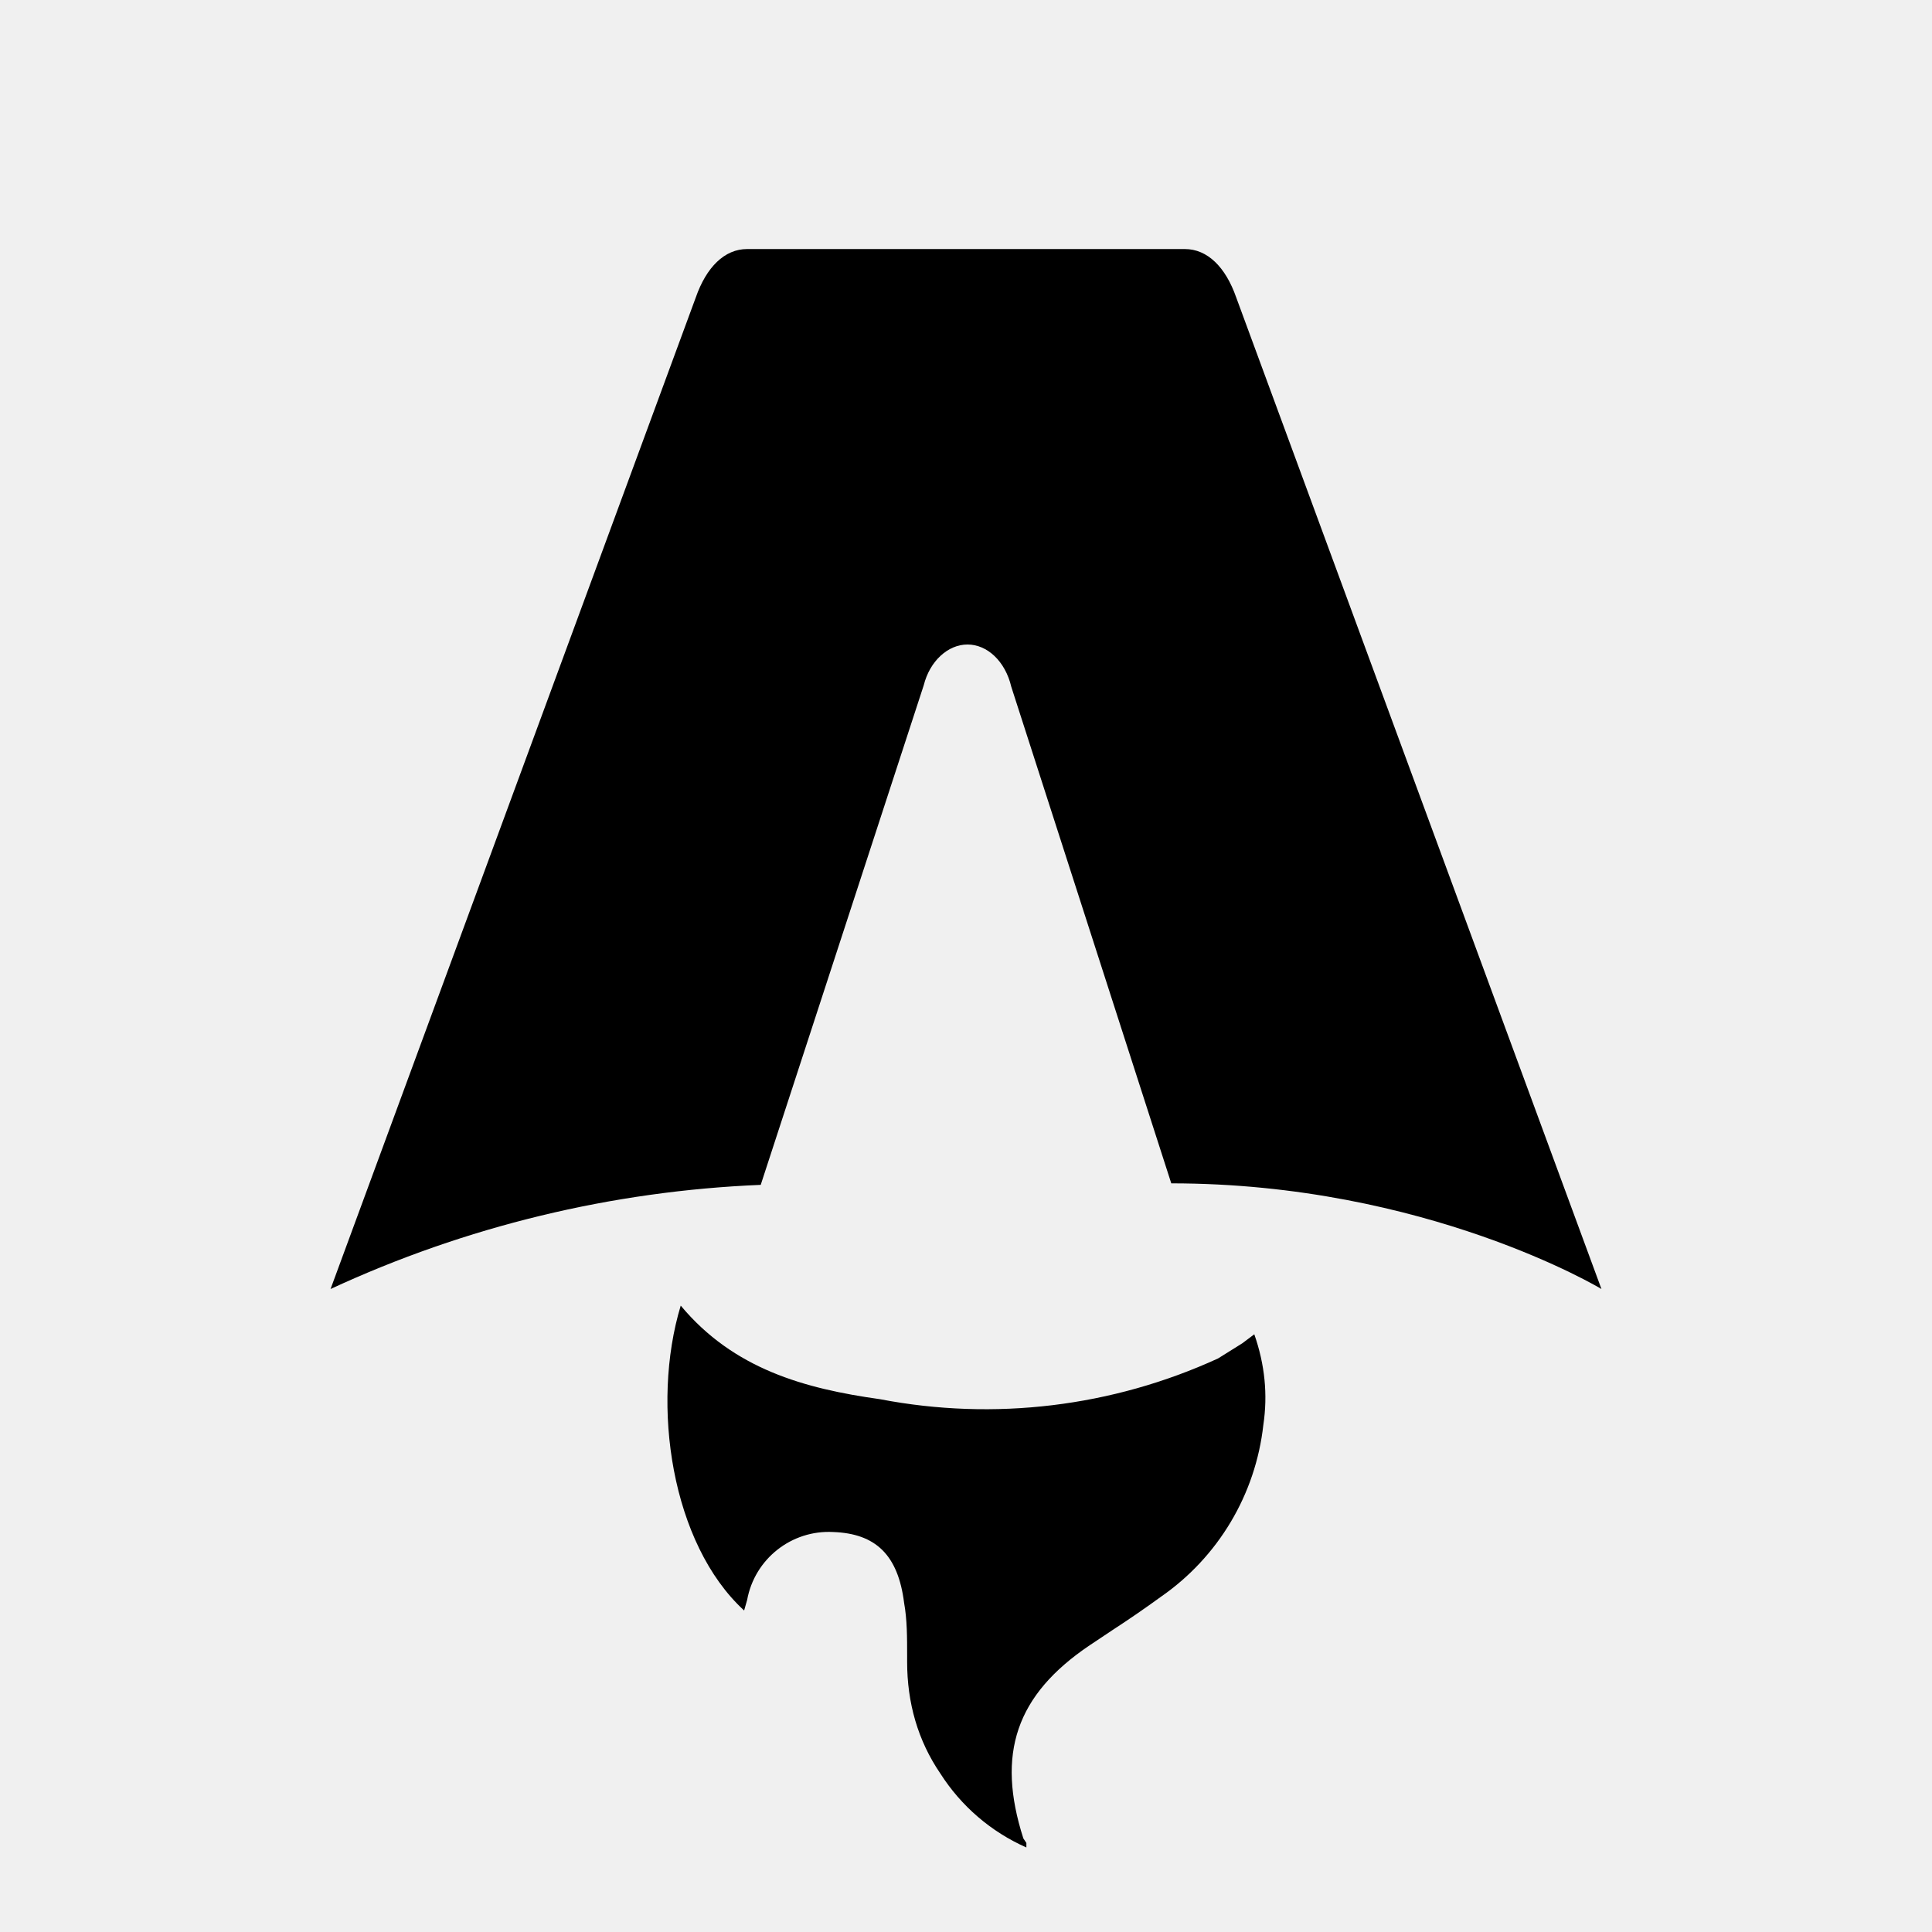
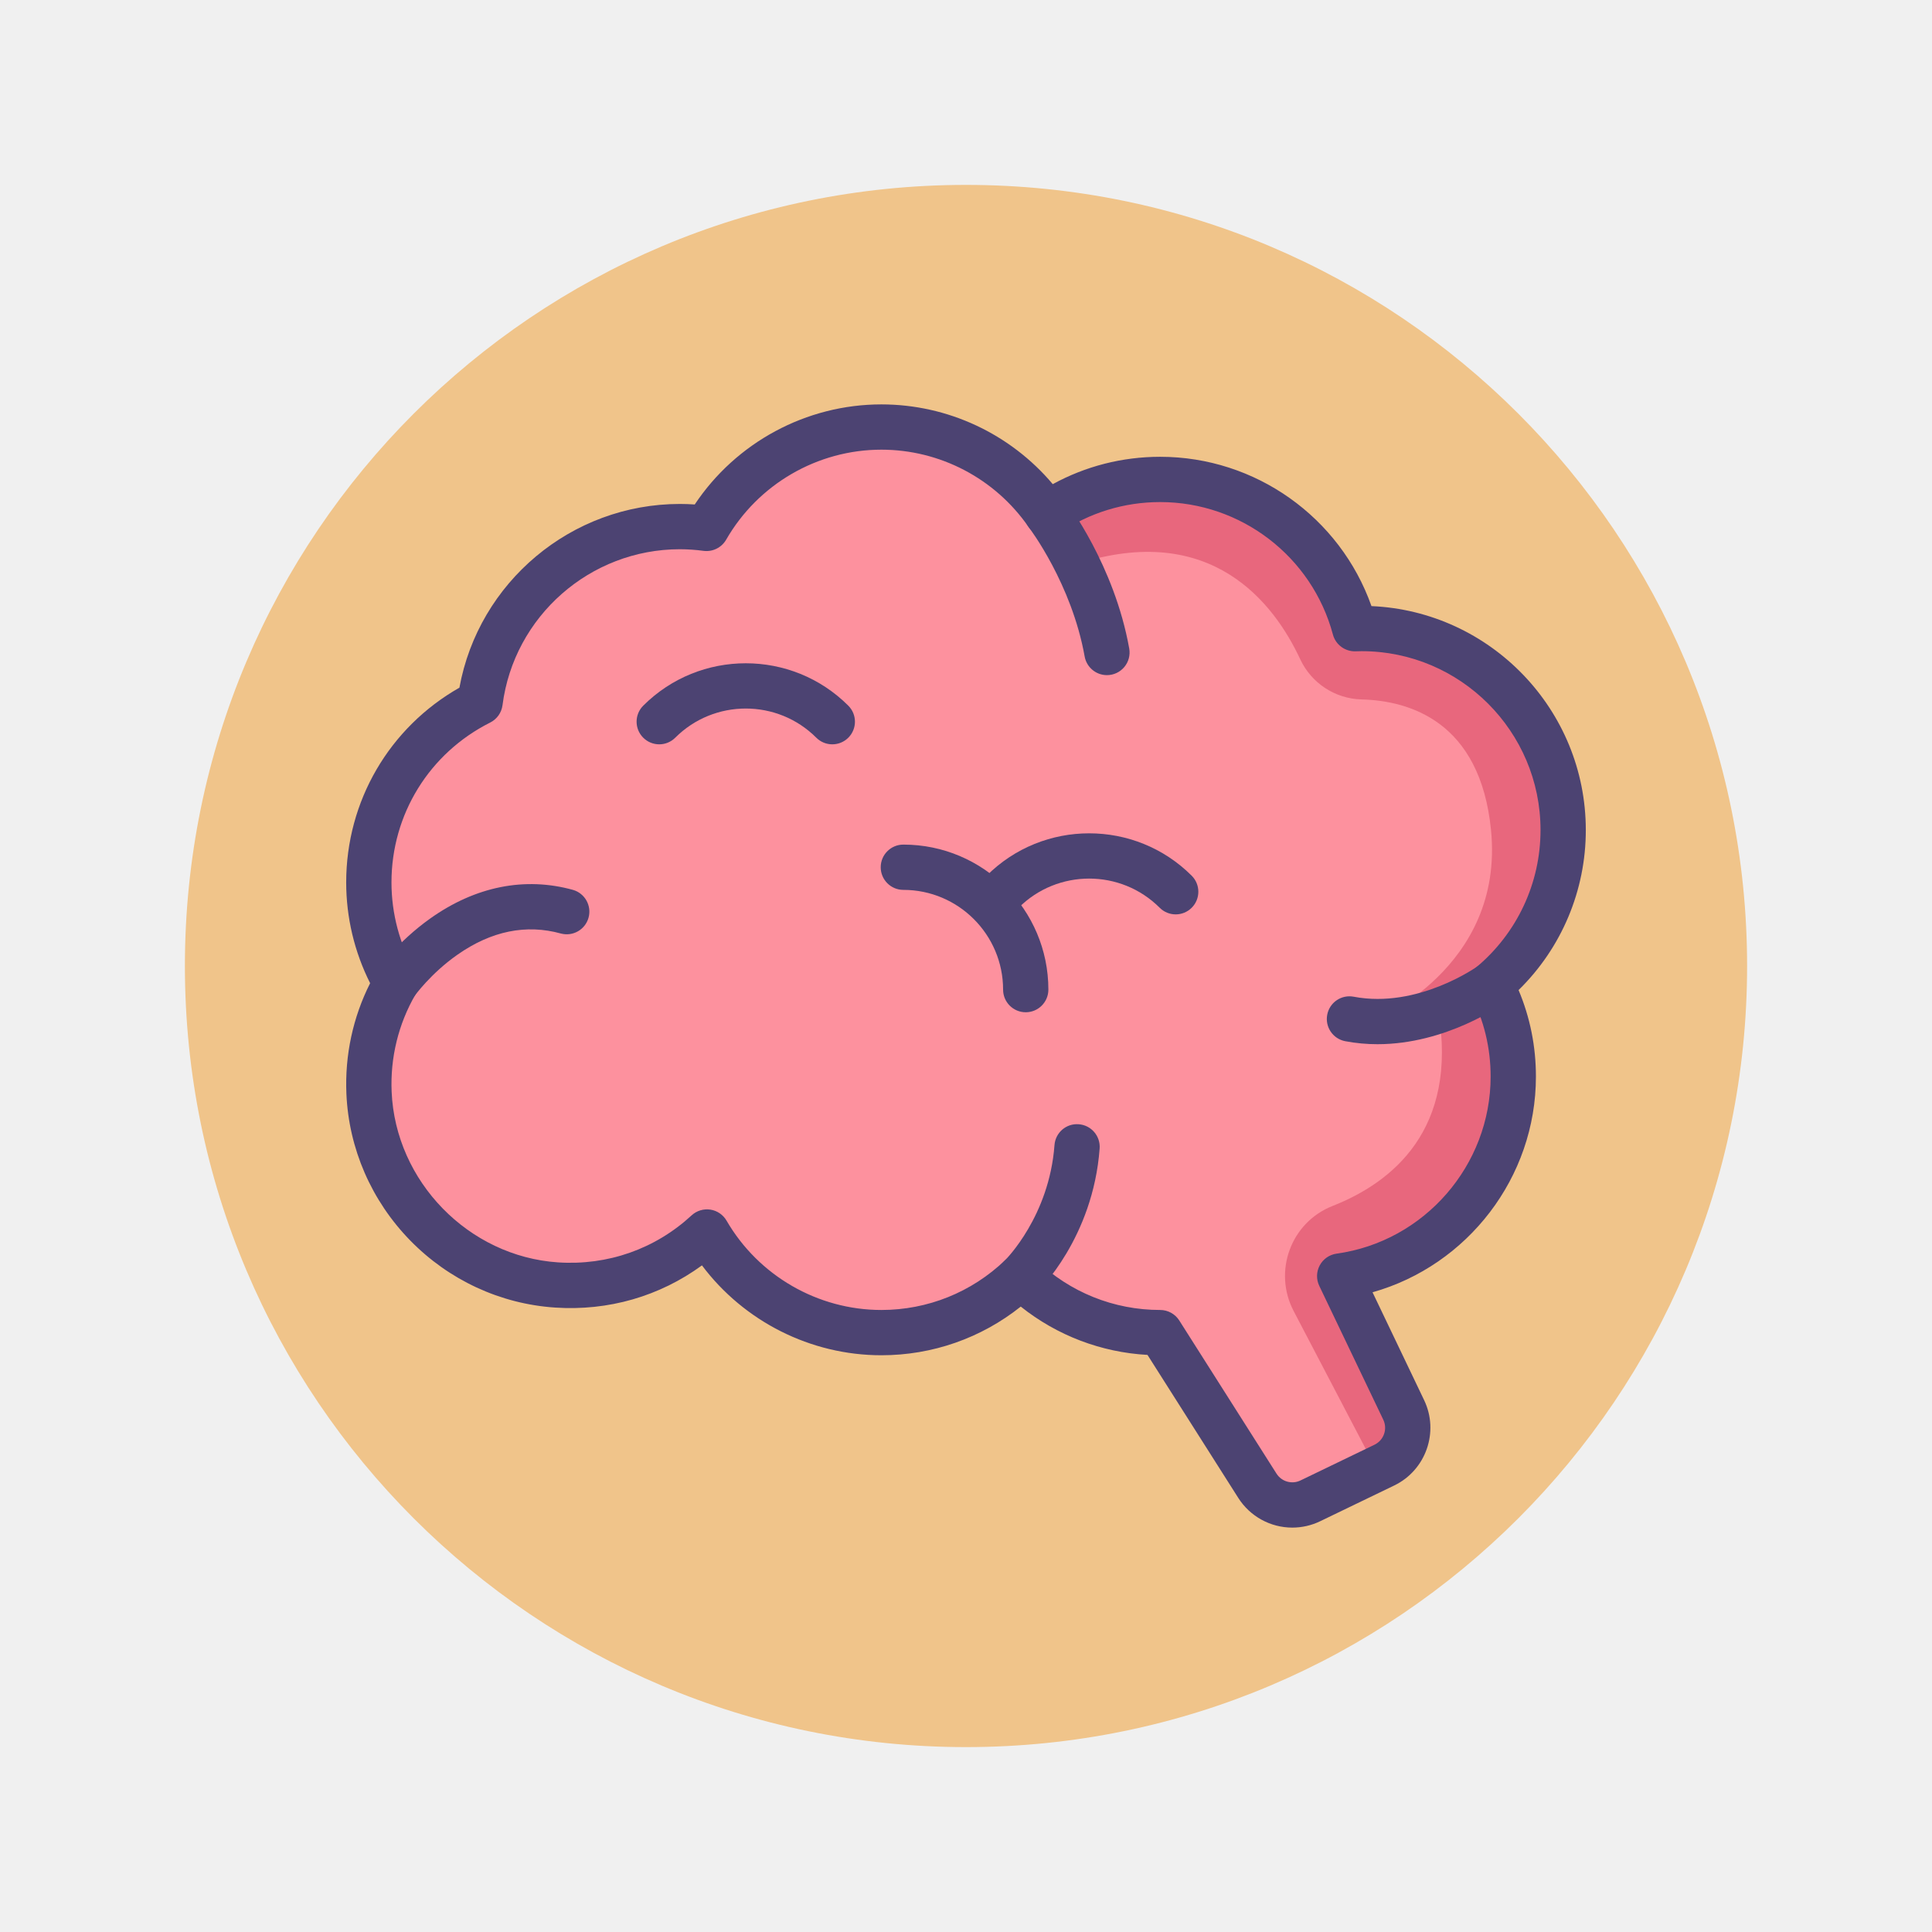
- <svg xmlns="http://www.w3.org/2000/svg" fill="none" viewBox="0 0 128 128">
-   <path d="M50.4 78.5a75.1 75.1 0 0 0-28.5 6.9l24.2-65.7c.7-2 1.9-3.2 3.4-3.2h29c1.5 0 2.7 1.2 3.4 3.2l24.2 65.7s-11.6-7-28.5-7L67 45.5c-.4-1.7-1.6-2.8-2.9-2.8-1.3 0-2.5 1.1-2.9 2.7L50.4 78.5Zm-1.1 28.2Zm-4.2-20.2c-2 6.6-.6 15.8 4.2 20.2a17.5 17.5 0 0 1 .2-.7 5.5 5.5 0 0 1 5.7-4.5c2.8.1 4.3 1.5 4.7 4.7.2 1.1.2 2.3.2 3.5v.4c0 2.7.7 5.2 2.2 7.4a13 13 0 0 0 5.7 4.9v-.3l-.2-.3c-1.8-5.6-.5-9.5 4.4-12.8l1.5-1a73 73 0 0 0 3.2-2.2 16 16 0 0 0 6.8-11.4c.3-2 .1-4-.6-6l-.8.6-1.6 1a37 37 0 0 1-22.4 2.7c-5-.7-9.7-2-13.2-6.2Z" />
-   <style>
-         path { fill: #000; }
-         @media (prefers-color-scheme: dark) {
-             path { fill: #FFF; }
-         }
-     </style>
+ <svg xmlns="http://www.w3.org/2000/svg" version="1.1" id="Icon_Set" x="0" y="0" viewBox="0 0 512 512" style="enable-background:new 0 0 512 512" xml:space="preserve">
+   <style>.st2{fill:#4c4372}</style>
+   <g id="Brain">
+     <circle cx="256" cy="256" r="207" style="fill:#f0c48a" />
+     <path d="M414.255 219.969c0-29.493-23.908-53.4-53.4-53.4-.611 0-1.216.025-1.821.045-6.098-22.782-26.874-39.561-51.58-39.561a53.156 53.156 0 0 0-29.942 9.18c-9.637-13.932-25.718-23.065-43.941-23.065-19.831 0-37.124 10.818-46.335 26.865a54.003 54.003 0 0 0-7.066-.48c-27.173 0-49.59 20.301-52.95 46.562-17.476 8.776-29.476 26.851-29.476 47.738a53.131 53.131 0 0 0 7.162 26.701c-4.91 8.483-7.567 18.433-7.111 29.041 1.159 26.979 22.732 49.131 49.675 50.936 15.414 1.032 29.538-4.485 39.883-14.038 9.24 15.937 26.471 26.664 46.218 26.664 14.339 0 27.348-5.664 36.941-14.86 9.594 9.196 22.602 14.86 36.941 14.86l25.766 40.583a10.97 10.97 0 0 0 14.029 3.999l19.624-9.474c5.441-2.627 7.734-9.16 5.127-14.611l-16.968-35.481c25.989-3.604 46.002-25.896 46.002-52.878 0-8.79-2.138-17.076-5.901-24.391 11.687-9.793 19.123-24.494 19.123-40.935z" style="fill:#fd919e" />
+     <path d="m372.001 373.658-16.97-35.484c25.989-3.604 46.002-25.896 46.002-52.877a53.153 53.153 0 0 0-5.901-24.391c11.687-9.795 19.123-24.496 19.123-40.936 0-29.494-23.908-53.401-53.401-53.401-.611 0-1.216.026-1.821.046-6.098-22.782-26.875-39.562-51.58-39.562a53.139 53.139 0 0 0-26.186 6.861l4.163 15.55c35.644-11.5 52.252 10.464 59.129 25.215a18.458 18.458 0 0 0 16.278 10.676c12.752.338 31.425 5.859 34.295 34.579 3.675 36.78-31.39 50.76-31.39 50.76l17.416-2.835c5.314 31.508-12.222 45.521-28.026 51.738-11.027 4.338-15.796 17.331-10.306 27.832l21.893 41.875 2.154-1.039c5.442-2.624 7.735-9.157 5.128-14.607z" style="fill:#e8677d" />
+     <path class="st2" d="M342.49 404.832a16.967 16.967 0 0 1-14.336-7.876l-24.058-37.892a59.026 59.026 0 0 1-33.584-12.804c-10.483 8.353-23.408 12.897-36.941 12.897-18.759 0-36.406-8.977-47.545-23.818-11.217 8.187-24.802 12.134-38.957 11.178-14.506-.972-28.144-7.302-38.402-17.825-10.253-10.518-16.243-24.311-16.866-38.839-.438-10.204 1.729-20.263 6.287-29.299a59.426 59.426 0 0 1-6.343-26.7c0-21.547 11.418-41.045 30.007-51.615 5.097-27.97 29.674-48.686 58.419-48.686 1.289 0 2.606.046 3.94.138 10.961-16.452 29.566-26.522 49.46-26.522 17.592 0 34.187 7.808 45.423 21.136 8.695-4.759 18.428-7.251 28.46-7.251 25.286 0 47.687 16.054 55.999 39.571 31.552 1.367 56.802 27.463 56.802 59.345a59.25 59.25 0 0 1-17.817 42.408c3.053 7.255 4.597 14.944 4.597 22.919 0 26.766-18.131 50.072-43.298 57.172l13.677 28.598c4.022 8.409.465 18.549-7.932 22.603l-19.624 9.474a16.937 16.937 0 0 1-7.368 1.688zm-71.977-72.534c1.496 0 2.991.557 4.152 1.669 8.873 8.507 20.518 13.191 32.789 13.191a6 6 0 0 1 5.065 2.784l25.766 40.582a4.968 4.968 0 0 0 6.355 1.812l19.624-9.474a4.976 4.976 0 0 0 2.323-6.617l-16.969-35.481a6 6 0 0 1 4.589-8.533c23.274-3.228 40.826-23.405 40.826-46.935 0-7.61-1.762-14.893-5.236-21.646a6.002 6.002 0 0 1 1.48-7.344c10.789-9.042 16.977-22.287 16.977-36.338 0-26.137-21.264-47.4-47.4-47.4-.456 0-.908.017-1.36.032l-.258.01c-2.783.075-5.277-1.748-5.999-4.445-5.533-20.674-24.36-35.112-45.783-35.112-9.531 0-18.72 2.816-26.574 8.145a5.998 5.998 0 0 1-8.303-1.552c-8.868-12.822-23.45-20.478-39.006-20.478-16.927 0-32.687 9.14-41.13 23.852a6.013 6.013 0 0 1-5.989 2.962 48.322 48.322 0 0 0-6.281-.429c-23.78 0-43.985 17.766-46.999 41.324a6.004 6.004 0 0 1-3.259 4.601c-16.141 8.104-26.168 24.343-26.168 42.376a47.372 47.372 0 0 0 6.354 23.696 6 6 0 0 1-.001 6.011c-4.517 7.803-6.698 16.716-6.31 25.777 1.021 23.762 20.384 43.618 44.083 45.206 13.183.872 25.754-3.541 35.411-12.46a6.013 6.013 0 0 1 4.966-1.524 5.997 5.997 0 0 1 4.295 2.923c8.467 14.604 24.188 23.675 41.027 23.675 12.271 0 23.916-4.685 32.789-13.191a5.988 5.988 0 0 1 4.154-1.669z" />
+     <path class="st2" d="M104.901 266.547a5.96 5.96 0 0 1-3.445-1.093 5.994 5.994 0 0 1-1.465-8.34c.213-.305 5.317-7.522 14.046-13.719 11.968-8.498 25.059-11.108 37.845-7.557a6.001 6.001 0 0 1-3.211 11.563c-9.228-2.562-18.446-.683-27.407 5.581-7.13 4.984-11.409 10.968-11.451 11.027a6.007 6.007 0 0 1-4.912 2.538zm188.443-87.628a6 6 0 0 1-5.899-4.946c-3.438-19.248-14.58-33.94-14.692-34.087a6 6 0 1 1 9.519-7.305c.531.691 13.041 17.188 16.985 39.282a6 6 0 0 1-5.913 7.056zm-22.83 165.379a6 6 0 0 1-4.162-10.322c.226-.222 11.707-11.676 13.097-30.497.243-3.305 3.088-5.801 6.425-5.542a5.999 5.999 0 0 1 5.542 6.425c-1.747 23.678-16.146 37.689-16.757 38.274a5.985 5.985 0 0 1-4.145 1.662zm94.535-67.573a45.59 45.59 0 0 1-8.55-.796 6 6 0 0 1-4.771-7.017 5.992 5.992 0 0 1 7.017-4.771c17.01 3.236 32.703-7.977 32.86-8.089a6 6 0 0 1 7.055 9.707c-.704.512-15.334 10.966-33.611 10.966zm-93.219-8.467a6 6 0 0 1-6-6c0-14.574-11.857-26.432-26.432-26.432a6 6 0 0 1 0-12c21.191 0 38.432 17.24 38.432 38.432a6 6 0 0 1-6 6z" />
+     <path class="st2" d="M311.572 242.32a5.979 5.979 0 0 1-4.242-1.758c-10.306-10.304-27.072-10.306-37.38 0a5.997 5.997 0 0 1-8.484 0 5.997 5.997 0 0 1 0-8.484c14.982-14.983 39.366-14.985 54.349 0a5.997 5.997 0 0 1 0 8.484 5.98 5.98 0 0 1-4.243 1.758zm-91.003-45.065a5.979 5.979 0 0 1-4.242-1.758c-10.307-10.305-27.073-10.303-37.38 0a5.997 5.997 0 0 1-8.484 0 5.997 5.997 0 0 1 0-8.484c14.983-14.984 39.367-14.983 54.349 0a5.997 5.997 0 0 1 0 8.484 5.98 5.98 0 0 1-4.243 1.758z" />
+   </g>
</svg>
